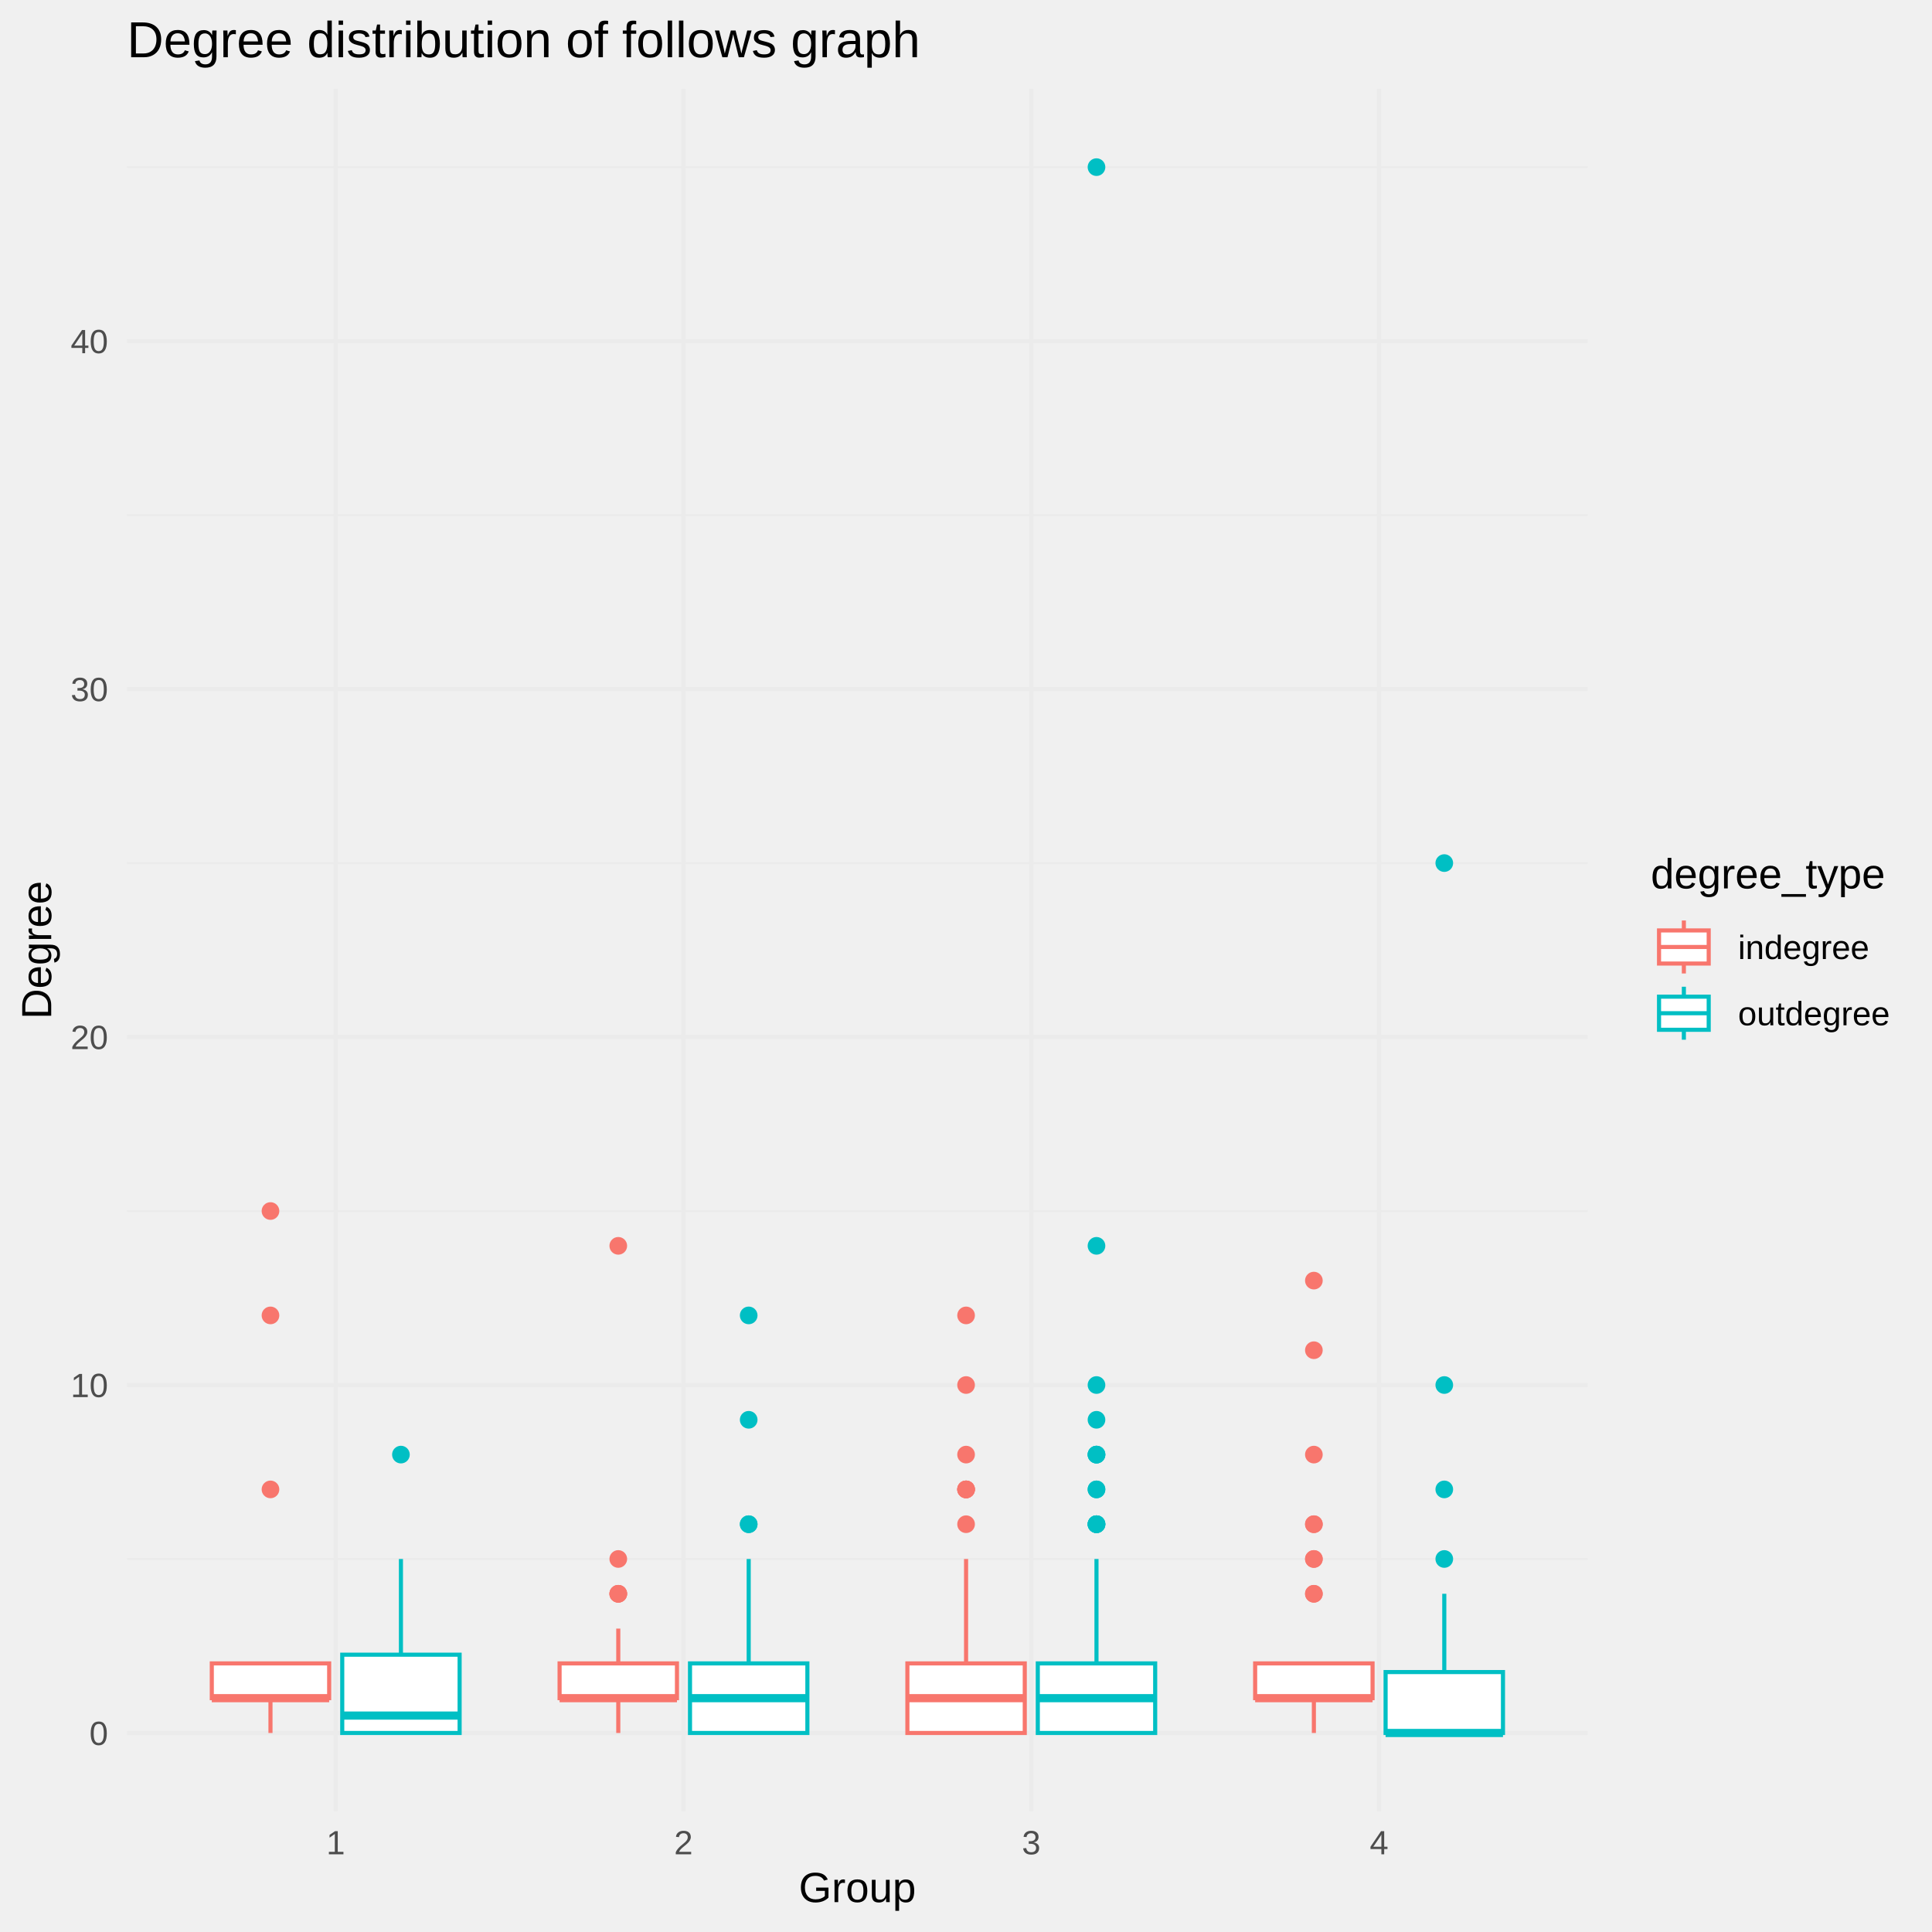
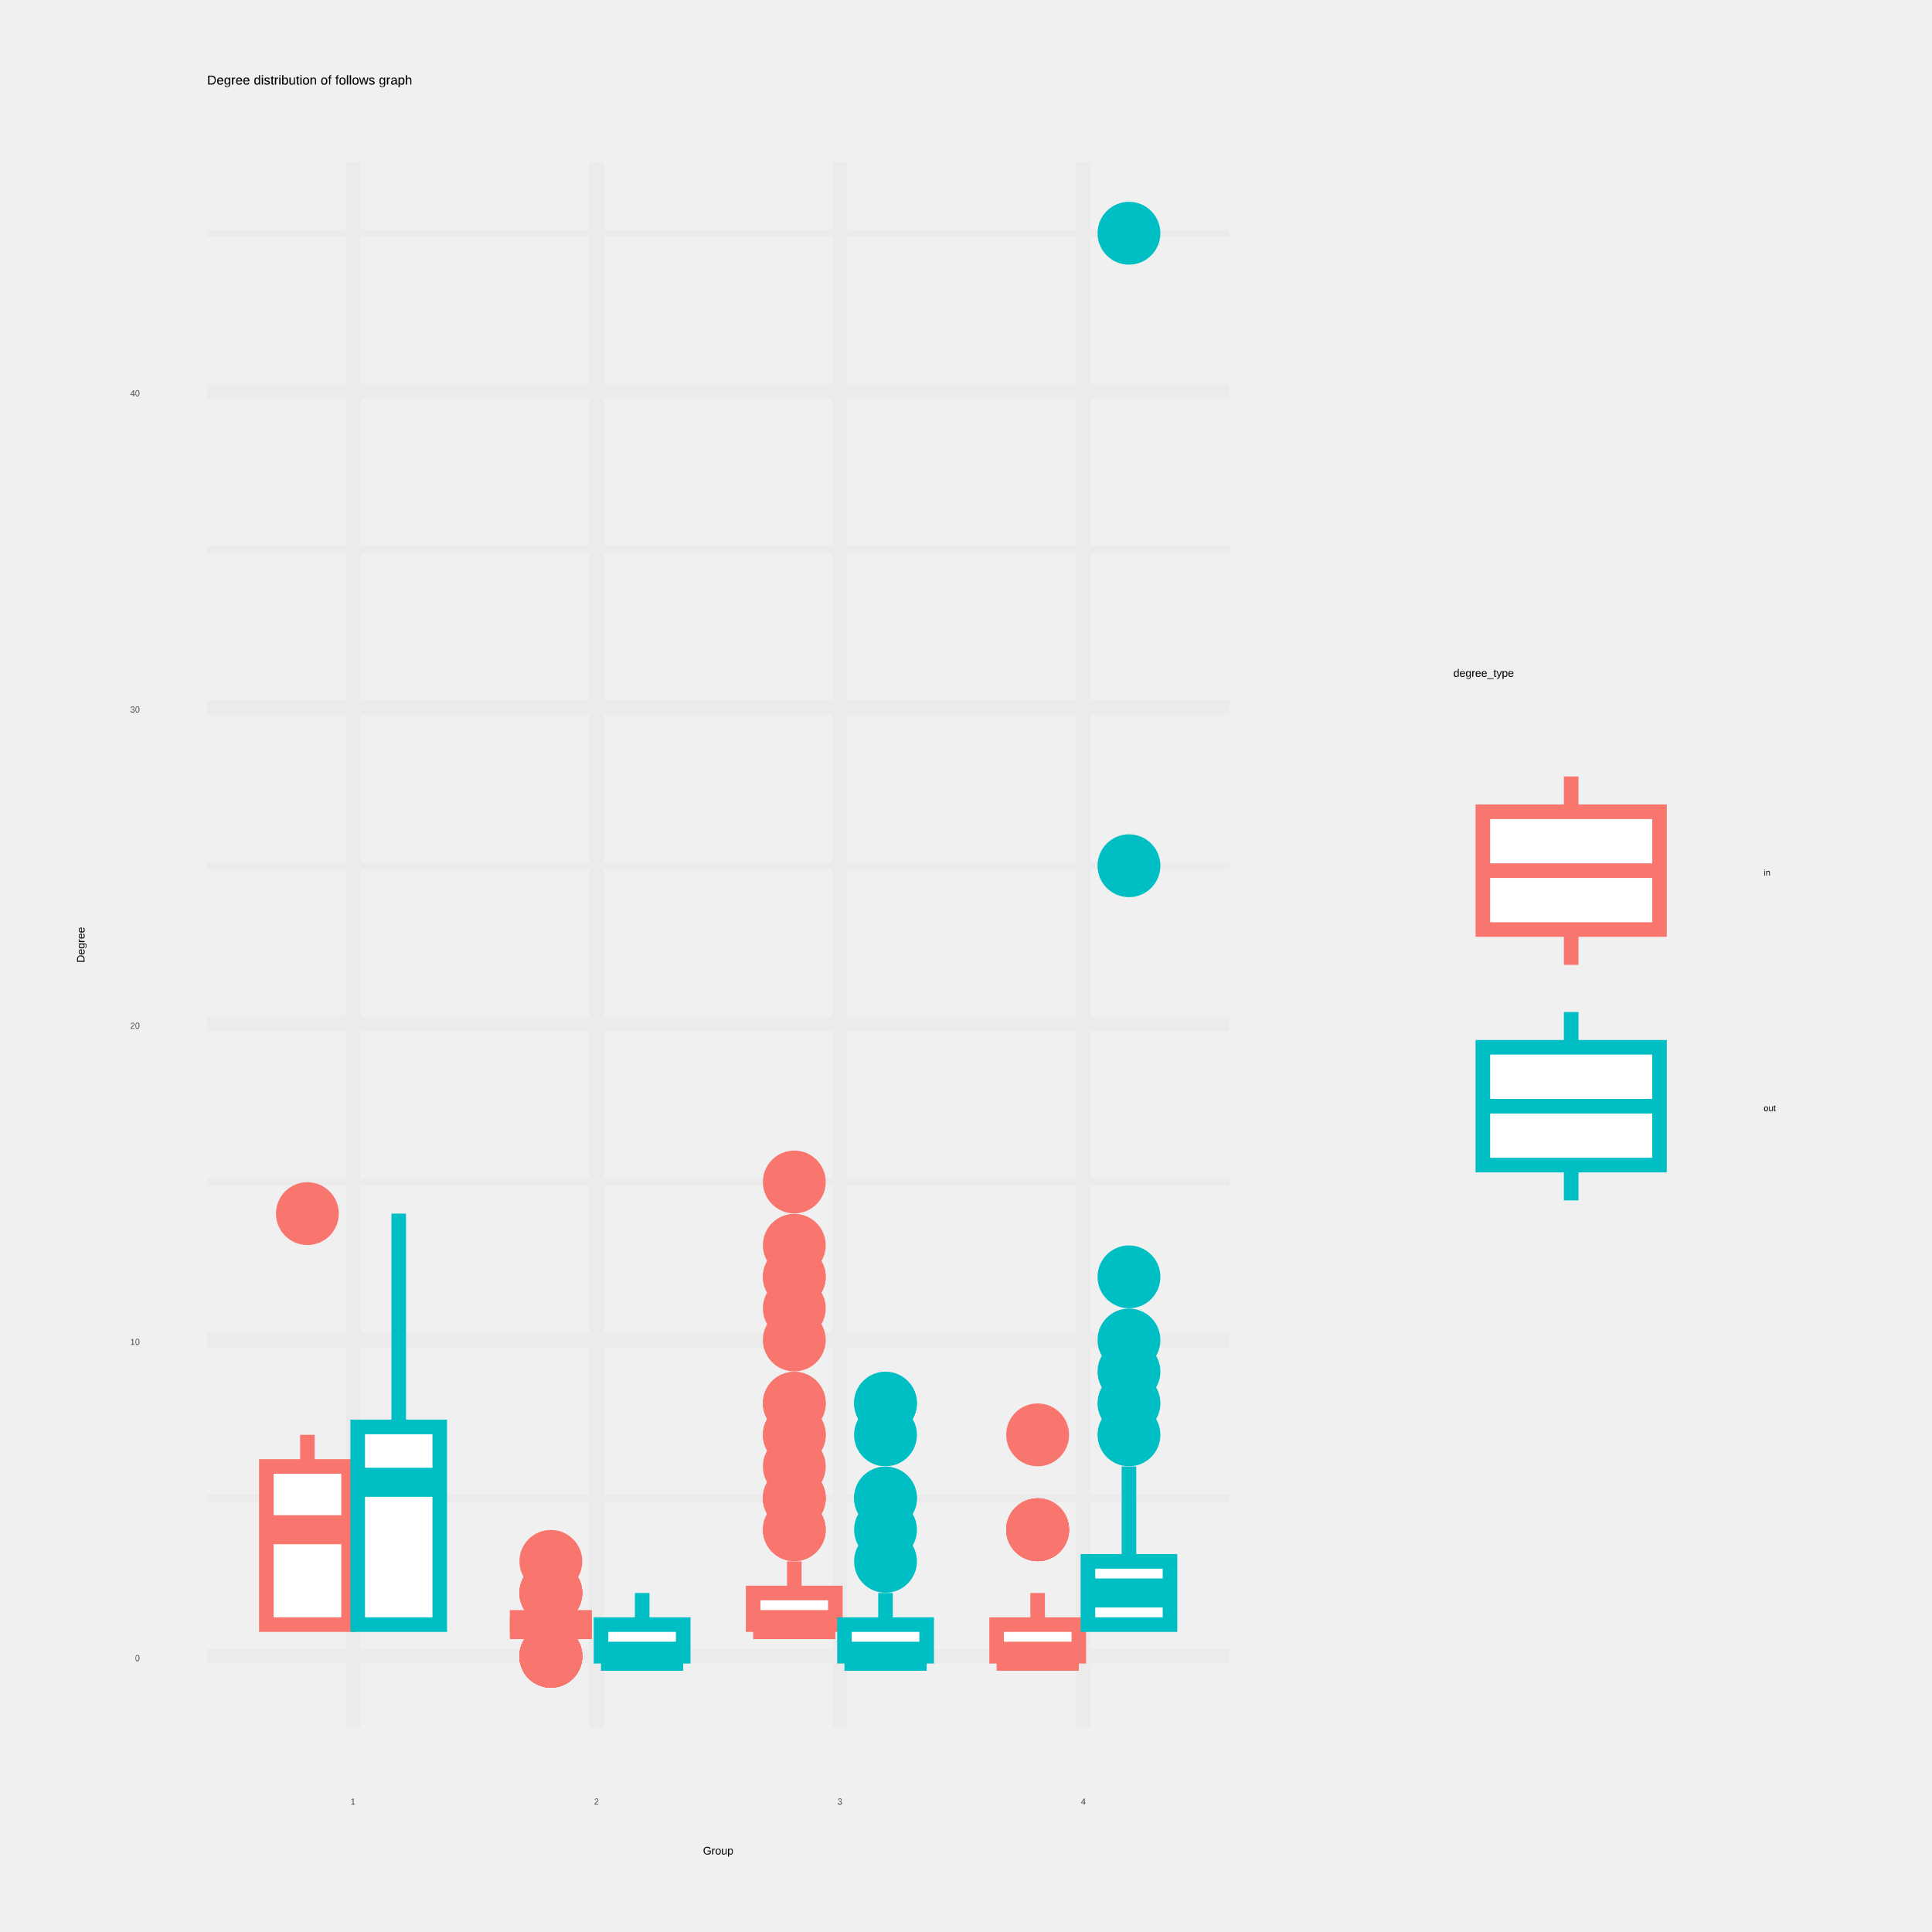
- <svg xmlns="http://www.w3.org/2000/svg" class="svglite" width="504.00pt" height="504.00pt" viewBox="0 0 504.00 504.00">
+ <svg xmlns="http://www.w3.org/2000/svg" class="svglite" width="141.73pt" height="141.73pt" viewBox="0 0 141.73 141.73">
  <defs>
    <style type="text/css">
    .svglite line, .svglite polyline, .svglite polygon, .svglite path, .svglite rect, .svglite circle {
      fill: none;
      stroke: #000000;
      stroke-linecap: round;
      stroke-linejoin: round;
      stroke-miterlimit: 10.00;
    }
    .svglite text {
      white-space: pre;
    }
  </style>
  </defs>
  <rect width="100%" height="100%" style="stroke: none; fill: none;" />
  <defs>
-     <clipPath id="cpMC4wMHw1MDQuMDB8MC4wMHw1MDQuMDA=">
-       <rect x="0.00" y="0.00" width="504.00" height="504.00" />
+     <clipPath id="cpMC4wMHwxNDEuNzN8MC4wMHwxNDEuNzM=">
+       <rect x="0.00" y="0.00" width="141.73" height="141.73" />
    </clipPath>
  </defs>
-   <g clip-path="url(#cpMC4wMHw1MDQuMDB8MC4wMHw1MDQuMDA=)">
+   <g clip-path="url(#cpMC4wMHwxNDEuNzN8MC4wMHwxNDEuNzM=)">
</g>
  <defs>
-     <clipPath id="cpMzMuMTR8NDE0LjE5fDIzLjE4fDQ3Mi41MA==">
-       <rect x="33.14" y="23.18" width="381.06" height="449.33" />
+     <clipPath id="cpMTUuMTl8OTAuMTl8MTEuODl8MTI2Ljcy">
+       <rect x="15.19" y="11.89" width="75.00" height="114.84" />
    </clipPath>
  </defs>
-   <g clip-path="url(#cpMzMuMTR8NDE0LjE5fDIzLjE4fDQ3Mi41MA==)">
-     <polyline points="33.14,406.69 414.19,406.69 " style="stroke-width: 0.53; stroke: #EBEBEB; stroke-linecap: butt;" />
-     <polyline points="33.14,315.92 414.19,315.92 " style="stroke-width: 0.53; stroke: #EBEBEB; stroke-linecap: butt;" />
-     <polyline points="33.14,225.15 414.19,225.15 " style="stroke-width: 0.53; stroke: #EBEBEB; stroke-linecap: butt;" />
-     <polyline points="33.14,134.37 414.19,134.37 " style="stroke-width: 0.53; stroke: #EBEBEB; stroke-linecap: butt;" />
-     <polyline points="33.14,43.60 414.19,43.60 " style="stroke-width: 0.53; stroke: #EBEBEB; stroke-linecap: butt;" />
-     <polyline points="33.14,452.08 414.19,452.08 " style="stroke-width: 1.07; stroke: #EBEBEB; stroke-linecap: butt;" />
-     <polyline points="33.14,361.31 414.19,361.31 " style="stroke-width: 1.07; stroke: #EBEBEB; stroke-linecap: butt;" />
-     <polyline points="33.14,270.53 414.19,270.53 " style="stroke-width: 1.07; stroke: #EBEBEB; stroke-linecap: butt;" />
-     <polyline points="33.14,179.76 414.19,179.76 " style="stroke-width: 1.07; stroke: #EBEBEB; stroke-linecap: butt;" />
-     <polyline points="33.14,88.99 414.19,88.99 " style="stroke-width: 1.07; stroke: #EBEBEB; stroke-linecap: butt;" />
-     <polyline points="87.57,472.50 87.57,23.18 " style="stroke-width: 1.07; stroke: #EBEBEB; stroke-linecap: butt;" />
-     <polyline points="178.30,472.50 178.30,23.18 " style="stroke-width: 1.07; stroke: #EBEBEB; stroke-linecap: butt;" />
-     <polyline points="269.03,472.50 269.03,23.18 " style="stroke-width: 1.07; stroke: #EBEBEB; stroke-linecap: butt;" />
-     <polyline points="359.76,472.50 359.76,23.18 " style="stroke-width: 1.07; stroke: #EBEBEB; stroke-linecap: butt;" />
-     <circle cx="70.56" cy="315.92" r="1.95" style="stroke-width: 0.71; stroke: #F8766D; fill: #F8766D;" />
-     <circle cx="70.56" cy="388.54" r="1.95" style="stroke-width: 0.71; stroke: #F8766D; fill: #F8766D;" />
-     <circle cx="70.56" cy="343.15" r="1.95" style="stroke-width: 0.71; stroke: #F8766D; fill: #F8766D;" />
-     <line x1="70.56" y1="433.93" x2="70.56" y2="433.93" style="stroke-width: 1.07; stroke: #F8766D; stroke-linecap: butt;" />
-     <line x1="70.56" y1="443.00" x2="70.56" y2="452.08" style="stroke-width: 1.07; stroke: #F8766D; stroke-linecap: butt;" />
-     <polygon points="55.25,433.93 55.25,443.00 85.87,443.00 85.87,433.93 55.25,433.93 " style="stroke-width: 1.07; stroke: #F8766D; stroke-linecap: butt; stroke-linejoin: miter; fill: #FFFFFF;" />
-     <line x1="55.25" y1="443.00" x2="85.87" y2="443.00" style="stroke-width: 2.13; stroke: #F8766D; stroke-linecap: butt; stroke-linejoin: miter;" />
-     <circle cx="104.59" cy="379.46" r="1.95" style="stroke-width: 0.71; stroke: #00BFC4; fill: #00BFC4;" />
-     <line x1="104.59" y1="431.66" x2="104.59" y2="406.69" style="stroke-width: 1.07; stroke: #00BFC4; stroke-linecap: butt;" />
-     <line x1="104.59" y1="452.08" x2="104.59" y2="452.08" style="stroke-width: 1.07; stroke: #00BFC4; stroke-linecap: butt;" />
-     <polygon points="89.28,431.66 89.28,452.08 119.90,452.08 119.90,431.66 89.28,431.66 " style="stroke-width: 1.07; stroke: #00BFC4; stroke-linecap: butt; stroke-linejoin: miter; fill: #FFFFFF;" />
-     <line x1="89.28" y1="447.54" x2="119.90" y2="447.54" style="stroke-width: 2.13; stroke: #00BFC4; stroke-linecap: butt; stroke-linejoin: miter;" />
-     <circle cx="161.29" cy="415.77" r="1.95" style="stroke-width: 0.71; stroke: #F8766D; fill: #F8766D;" />
-     <circle cx="161.29" cy="415.77" r="1.95" style="stroke-width: 0.71; stroke: #F8766D; fill: #F8766D;" />
-     <circle cx="161.29" cy="415.77" r="1.95" style="stroke-width: 0.71; stroke: #F8766D; fill: #F8766D;" />
-     <circle cx="161.29" cy="325.00" r="1.95" style="stroke-width: 0.71; stroke: #F8766D; fill: #F8766D;" />
-     <circle cx="161.29" cy="406.69" r="1.95" style="stroke-width: 0.71; stroke: #F8766D; fill: #F8766D;" />
-     <line x1="161.29" y1="433.93" x2="161.29" y2="424.85" style="stroke-width: 1.07; stroke: #F8766D; stroke-linecap: butt;" />
-     <line x1="161.29" y1="443.00" x2="161.29" y2="452.08" style="stroke-width: 1.07; stroke: #F8766D; stroke-linecap: butt;" />
-     <polygon points="145.98,433.93 145.98,443.00 176.60,443.00 176.60,433.93 145.98,433.93 " style="stroke-width: 1.07; stroke: #F8766D; stroke-linecap: butt; stroke-linejoin: miter; fill: #FFFFFF;" />
-     <line x1="145.98" y1="443.00" x2="176.60" y2="443.00" style="stroke-width: 2.13; stroke: #F8766D; stroke-linecap: butt; stroke-linejoin: miter;" />
-     <circle cx="195.31" cy="397.62" r="1.95" style="stroke-width: 0.71; stroke: #00BFC4; fill: #00BFC4;" />
-     <circle cx="195.31" cy="343.15" r="1.95" style="stroke-width: 0.71; stroke: #00BFC4; fill: #00BFC4;" />
-     <circle cx="195.31" cy="370.38" r="1.95" style="stroke-width: 0.71; stroke: #00BFC4; fill: #00BFC4;" />
-     <circle cx="195.31" cy="397.62" r="1.95" style="stroke-width: 0.71; stroke: #00BFC4; fill: #00BFC4;" />
-     <line x1="195.31" y1="433.93" x2="195.31" y2="406.69" style="stroke-width: 1.07; stroke: #00BFC4; stroke-linecap: butt;" />
-     <line x1="195.31" y1="452.08" x2="195.31" y2="452.08" style="stroke-width: 1.07; stroke: #00BFC4; stroke-linecap: butt;" />
-     <polygon points="180.00,433.93 180.00,452.08 210.62,452.08 210.62,433.93 180.00,433.93 " style="stroke-width: 1.07; stroke: #00BFC4; stroke-linecap: butt; stroke-linejoin: miter; fill: #FFFFFF;" />
-     <line x1="180.00" y1="443.00" x2="210.62" y2="443.00" style="stroke-width: 2.13; stroke: #00BFC4; stroke-linecap: butt; stroke-linejoin: miter;" />
-     <circle cx="252.02" cy="388.54" r="1.95" style="stroke-width: 0.71; stroke: #F8766D; fill: #F8766D;" />
-     <circle cx="252.02" cy="379.46" r="1.95" style="stroke-width: 0.71; stroke: #F8766D; fill: #F8766D;" />
-     <circle cx="252.02" cy="361.31" r="1.95" style="stroke-width: 0.71; stroke: #F8766D; fill: #F8766D;" />
-     <circle cx="252.02" cy="397.62" r="1.95" style="stroke-width: 0.71; stroke: #F8766D; fill: #F8766D;" />
-     <circle cx="252.02" cy="388.54" r="1.95" style="stroke-width: 0.71; stroke: #F8766D; fill: #F8766D;" />
-     <circle cx="252.02" cy="388.54" r="1.95" style="stroke-width: 0.71; stroke: #F8766D; fill: #F8766D;" />
-     <circle cx="252.02" cy="343.15" r="1.95" style="stroke-width: 0.71; stroke: #F8766D; fill: #F8766D;" />
-     <circle cx="252.02" cy="388.54" r="1.95" style="stroke-width: 0.71; stroke: #F8766D; fill: #F8766D;" />
-     <line x1="252.02" y1="433.93" x2="252.02" y2="406.69" style="stroke-width: 1.07; stroke: #F8766D; stroke-linecap: butt;" />
-     <line x1="252.02" y1="452.08" x2="252.02" y2="452.08" style="stroke-width: 1.07; stroke: #F8766D; stroke-linecap: butt;" />
-     <polygon points="236.71,433.93 236.71,452.08 267.33,452.08 267.33,433.93 236.71,433.93 " style="stroke-width: 1.07; stroke: #F8766D; stroke-linecap: butt; stroke-linejoin: miter; fill: #FFFFFF;" />
-     <line x1="236.71" y1="443.00" x2="267.33" y2="443.00" style="stroke-width: 2.13; stroke: #F8766D; stroke-linecap: butt; stroke-linejoin: miter;" />
-     <circle cx="286.04" cy="325.00" r="1.95" style="stroke-width: 0.71; stroke: #00BFC4; fill: #00BFC4;" />
-     <circle cx="286.04" cy="388.54" r="1.95" style="stroke-width: 0.71; stroke: #00BFC4; fill: #00BFC4;" />
-     <circle cx="286.04" cy="397.62" r="1.95" style="stroke-width: 0.71; stroke: #00BFC4; fill: #00BFC4;" />
-     <circle cx="286.04" cy="361.31" r="1.95" style="stroke-width: 0.71; stroke: #00BFC4; fill: #00BFC4;" />
-     <circle cx="286.04" cy="397.62" r="1.95" style="stroke-width: 0.71; stroke: #00BFC4; fill: #00BFC4;" />
-     <circle cx="286.04" cy="397.62" r="1.95" style="stroke-width: 0.71; stroke: #00BFC4; fill: #00BFC4;" />
-     <circle cx="286.04" cy="379.46" r="1.95" style="stroke-width: 0.71; stroke: #00BFC4; fill: #00BFC4;" />
-     <circle cx="286.04" cy="379.46" r="1.95" style="stroke-width: 0.71; stroke: #00BFC4; fill: #00BFC4;" />
-     <circle cx="286.04" cy="370.38" r="1.95" style="stroke-width: 0.71; stroke: #00BFC4; fill: #00BFC4;" />
-     <circle cx="286.04" cy="388.54" r="1.95" style="stroke-width: 0.71; stroke: #00BFC4; fill: #00BFC4;" />
-     <circle cx="286.04" cy="43.60" r="1.95" style="stroke-width: 0.71; stroke: #00BFC4; fill: #00BFC4;" />
-     <circle cx="286.04" cy="379.46" r="1.95" style="stroke-width: 0.71; stroke: #00BFC4; fill: #00BFC4;" />
-     <circle cx="286.04" cy="397.62" r="1.95" style="stroke-width: 0.71; stroke: #00BFC4; fill: #00BFC4;" />
-     <line x1="286.04" y1="433.93" x2="286.04" y2="406.69" style="stroke-width: 1.07; stroke: #00BFC4; stroke-linecap: butt;" />
-     <line x1="286.04" y1="452.08" x2="286.04" y2="452.08" style="stroke-width: 1.07; stroke: #00BFC4; stroke-linecap: butt;" />
-     <polygon points="270.73,433.93 270.73,452.08 301.35,452.08 301.35,433.93 270.73,433.93 " style="stroke-width: 1.07; stroke: #00BFC4; stroke-linecap: butt; stroke-linejoin: miter; fill: #FFFFFF;" />
-     <line x1="270.73" y1="443.00" x2="301.35" y2="443.00" style="stroke-width: 2.13; stroke: #00BFC4; stroke-linecap: butt; stroke-linejoin: miter;" />
-     <circle cx="342.75" cy="352.23" r="1.95" style="stroke-width: 0.71; stroke: #F8766D; fill: #F8766D;" />
-     <circle cx="342.75" cy="397.62" r="1.95" style="stroke-width: 0.71; stroke: #F8766D; fill: #F8766D;" />
-     <circle cx="342.75" cy="334.07" r="1.95" style="stroke-width: 0.71; stroke: #F8766D; fill: #F8766D;" />
-     <circle cx="342.75" cy="379.46" r="1.95" style="stroke-width: 0.71; stroke: #F8766D; fill: #F8766D;" />
-     <circle cx="342.75" cy="397.62" r="1.95" style="stroke-width: 0.71; stroke: #F8766D; fill: #F8766D;" />
-     <circle cx="342.75" cy="415.77" r="1.95" style="stroke-width: 0.71; stroke: #F8766D; fill: #F8766D;" />
-     <circle cx="342.75" cy="415.77" r="1.95" style="stroke-width: 0.71; stroke: #F8766D; fill: #F8766D;" />
-     <circle cx="342.75" cy="406.69" r="1.95" style="stroke-width: 0.71; stroke: #F8766D; fill: #F8766D;" />
-     <circle cx="342.75" cy="406.69" r="1.95" style="stroke-width: 0.71; stroke: #F8766D; fill: #F8766D;" />
-     <line x1="342.75" y1="433.93" x2="342.75" y2="433.93" style="stroke-width: 1.07; stroke: #F8766D; stroke-linecap: butt;" />
-     <line x1="342.75" y1="443.00" x2="342.75" y2="452.08" style="stroke-width: 1.07; stroke: #F8766D; stroke-linecap: butt;" />
-     <polygon points="327.43,433.93 327.43,443.00 358.06,443.00 358.06,433.93 327.43,433.93 " style="stroke-width: 1.07; stroke: #F8766D; stroke-linecap: butt; stroke-linejoin: miter; fill: #FFFFFF;" />
-     <line x1="327.43" y1="443.00" x2="358.06" y2="443.00" style="stroke-width: 2.13; stroke: #F8766D; stroke-linecap: butt; stroke-linejoin: miter;" />
-     <circle cx="376.77" cy="406.69" r="1.95" style="stroke-width: 0.71; stroke: #00BFC4; fill: #00BFC4;" />
-     <circle cx="376.77" cy="361.31" r="1.95" style="stroke-width: 0.71; stroke: #00BFC4; fill: #00BFC4;" />
-     <circle cx="376.77" cy="225.15" r="1.95" style="stroke-width: 0.71; stroke: #00BFC4; fill: #00BFC4;" />
-     <circle cx="376.77" cy="388.54" r="1.95" style="stroke-width: 0.71; stroke: #00BFC4; fill: #00BFC4;" />
-     <line x1="376.77" y1="436.19" x2="376.77" y2="415.77" style="stroke-width: 1.07; stroke: #00BFC4; stroke-linecap: butt;" />
-     <line x1="376.77" y1="452.08" x2="376.77" y2="452.08" style="stroke-width: 1.07; stroke: #00BFC4; stroke-linecap: butt;" />
-     <polygon points="361.46,436.19 361.46,452.08 392.08,452.08 392.08,436.19 361.46,436.19 " style="stroke-width: 1.07; stroke: #00BFC4; stroke-linecap: butt; stroke-linejoin: miter; fill: #FFFFFF;" />
-     <line x1="361.46" y1="452.08" x2="392.08" y2="452.08" style="stroke-width: 2.13; stroke: #00BFC4; stroke-linecap: butt; stroke-linejoin: miter;" />
+   <g clip-path="url(#cpMTUuMTl8OTAuMTl8MTEuODl8MTI2Ljcy)">
+     <polyline points="15.19,109.90 90.19,109.90 " style="stroke-width: 0.53; stroke: #EBEBEB; stroke-linecap: butt;" />
+     <polyline points="15.19,86.71 90.19,86.71 " style="stroke-width: 0.53; stroke: #EBEBEB; stroke-linecap: butt;" />
+     <polyline points="15.19,63.51 90.19,63.51 " style="stroke-width: 0.53; stroke: #EBEBEB; stroke-linecap: butt;" />
+     <polyline points="15.19,40.31 90.19,40.31 " style="stroke-width: 0.53; stroke: #EBEBEB; stroke-linecap: butt;" />
+     <polyline points="15.19,17.11 90.19,17.11 " style="stroke-width: 0.53; stroke: #EBEBEB; stroke-linecap: butt;" />
+     <polyline points="15.19,121.50 90.19,121.50 " style="stroke-width: 1.07; stroke: #EBEBEB; stroke-linecap: butt;" />
+     <polyline points="15.19,98.30 90.19,98.30 " style="stroke-width: 1.07; stroke: #EBEBEB; stroke-linecap: butt;" />
+     <polyline points="15.19,75.11 90.19,75.11 " style="stroke-width: 1.07; stroke: #EBEBEB; stroke-linecap: butt;" />
+     <polyline points="15.19,51.91 90.19,51.91 " style="stroke-width: 1.07; stroke: #EBEBEB; stroke-linecap: butt;" />
+     <polyline points="15.19,28.71 90.19,28.71 " style="stroke-width: 1.07; stroke: #EBEBEB; stroke-linecap: butt;" />
+     <polyline points="25.90,126.72 25.90,11.89 " style="stroke-width: 1.07; stroke: #EBEBEB; stroke-linecap: butt;" />
+     <polyline points="43.76,126.72 43.76,11.89 " style="stroke-width: 1.07; stroke: #EBEBEB; stroke-linecap: butt;" />
+     <polyline points="61.62,126.72 61.62,11.89 " style="stroke-width: 1.07; stroke: #EBEBEB; stroke-linecap: butt;" />
+     <polyline points="79.47,126.72 79.47,11.89 " style="stroke-width: 1.07; stroke: #EBEBEB; stroke-linecap: butt;" />
+     <circle cx="22.55" cy="89.03" r="1.95" style="stroke-width: 0.71; stroke: #F8766D; fill: #F8766D;" />
+     <line x1="22.55" y1="107.58" x2="22.55" y2="105.26" style="stroke-width: 1.07; stroke: #F8766D; stroke-linecap: butt;" />
+     <line x1="22.55" y1="119.18" x2="22.55" y2="119.18" style="stroke-width: 1.07; stroke: #F8766D; stroke-linecap: butt;" />
+     <polygon points="19.54,107.58 19.54,119.18 25.57,119.18 25.57,107.58 19.54,107.58 " style="stroke-width: 1.07; stroke: #F8766D; stroke-linecap: butt; stroke-linejoin: miter; fill: #FFFFFF;" />
+     <line x1="19.54" y1="112.22" x2="25.57" y2="112.22" style="stroke-width: 2.13; stroke: #F8766D; stroke-linecap: butt; stroke-linejoin: miter;" />
+     <line x1="29.25" y1="104.68" x2="29.25" y2="89.03" style="stroke-width: 1.07; stroke: #00BFC4; stroke-linecap: butt;" />
+     <line x1="29.25" y1="119.18" x2="29.25" y2="119.18" style="stroke-width: 1.07; stroke: #00BFC4; stroke-linecap: butt;" />
+     <polygon points="26.24,104.68 26.24,119.18 32.26,119.18 32.26,104.68 26.24,104.68 " style="stroke-width: 1.07; stroke: #00BFC4; stroke-linecap: butt; stroke-linejoin: miter; fill: #FFFFFF;" />
+     <line x1="26.24" y1="108.74" x2="32.26" y2="108.74" style="stroke-width: 2.13; stroke: #00BFC4; stroke-linecap: butt; stroke-linejoin: miter;" />
+     <circle cx="40.41" cy="121.50" r="1.95" style="stroke-width: 0.71; stroke: #F8766D; fill: #F8766D;" />
+     <circle cx="40.41" cy="116.86" r="1.95" style="stroke-width: 0.71; stroke: #F8766D; fill: #F8766D;" />
+     <circle cx="40.41" cy="121.50" r="1.95" style="stroke-width: 0.71; stroke: #F8766D; fill: #F8766D;" />
+     <circle cx="40.41" cy="121.50" r="1.95" style="stroke-width: 0.71; stroke: #F8766D; fill: #F8766D;" />
+     <circle cx="40.41" cy="121.50" r="1.95" style="stroke-width: 0.71; stroke: #F8766D; fill: #F8766D;" />
+     <circle cx="40.41" cy="116.86" r="1.95" style="stroke-width: 0.71; stroke: #F8766D; fill: #F8766D;" />
+     <circle cx="40.41" cy="121.50" r="1.95" style="stroke-width: 0.71; stroke: #F8766D; fill: #F8766D;" />
+     <circle cx="40.41" cy="121.50" r="1.95" style="stroke-width: 0.71; stroke: #F8766D; fill: #F8766D;" />
+     <circle cx="40.41" cy="121.50" r="1.95" style="stroke-width: 0.71; stroke: #F8766D; fill: #F8766D;" />
+     <circle cx="40.41" cy="121.50" r="1.95" style="stroke-width: 0.71; stroke: #F8766D; fill: #F8766D;" />
+     <circle cx="40.41" cy="121.50" r="1.95" style="stroke-width: 0.71; stroke: #F8766D; fill: #F8766D;" />
+     <circle cx="40.41" cy="121.50" r="1.95" style="stroke-width: 0.71; stroke: #F8766D; fill: #F8766D;" />
+     <circle cx="40.41" cy="121.50" r="1.95" style="stroke-width: 0.71; stroke: #F8766D; fill: #F8766D;" />
+     <circle cx="40.41" cy="114.54" r="1.95" style="stroke-width: 0.71; stroke: #F8766D; fill: #F8766D;" />
+     <circle cx="40.41" cy="116.86" r="1.95" style="stroke-width: 0.71; stroke: #F8766D; fill: #F8766D;" />
+     <circle cx="40.41" cy="116.86" r="1.95" style="stroke-width: 0.71; stroke: #F8766D; fill: #F8766D;" />
+     <circle cx="40.41" cy="116.86" r="1.95" style="stroke-width: 0.71; stroke: #F8766D; fill: #F8766D;" />
+     <line x1="40.41" y1="119.18" x2="40.41" y2="119.18" style="stroke-width: 1.07; stroke: #F8766D; stroke-linecap: butt;" />
+     <line x1="40.41" y1="119.18" x2="40.41" y2="119.18" style="stroke-width: 1.07; stroke: #F8766D; stroke-linecap: butt;" />
+     <polygon points="37.40,119.18 37.40,119.18 43.42,119.18 43.42,119.18 37.40,119.18 " style="stroke-width: 1.07; stroke: #F8766D; stroke-linecap: butt; stroke-linejoin: miter; fill: #FFFFFF;" />
+     <line x1="37.40" y1="119.18" x2="43.42" y2="119.18" style="stroke-width: 2.13; stroke: #F8766D; stroke-linecap: butt; stroke-linejoin: miter;" />
+     <line x1="47.11" y1="119.18" x2="47.11" y2="116.86" style="stroke-width: 1.07; stroke: #00BFC4; stroke-linecap: butt;" />
+     <line x1="47.11" y1="121.50" x2="47.11" y2="121.50" style="stroke-width: 1.07; stroke: #00BFC4; stroke-linecap: butt;" />
+     <polygon points="44.09,119.18 44.09,121.50 50.12,121.50 50.12,119.18 44.09,119.18 " style="stroke-width: 1.07; stroke: #00BFC4; stroke-linecap: butt; stroke-linejoin: miter; fill: #FFFFFF;" />
+     <line x1="44.09" y1="121.50" x2="50.12" y2="121.50" style="stroke-width: 2.13; stroke: #00BFC4; stroke-linecap: butt; stroke-linejoin: miter;" />
+     <circle cx="58.27" cy="109.90" r="1.95" style="stroke-width: 0.71; stroke: #F8766D; fill: #F8766D;" />
+     <circle cx="58.27" cy="95.98" r="1.95" style="stroke-width: 0.71; stroke: #F8766D; fill: #F8766D;" />
+     <circle cx="58.27" cy="112.22" r="1.95" style="stroke-width: 0.71; stroke: #F8766D; fill: #F8766D;" />
+     <circle cx="58.27" cy="102.94" r="1.95" style="stroke-width: 0.71; stroke: #F8766D; fill: #F8766D;" />
+     <circle cx="58.27" cy="86.71" r="1.95" style="stroke-width: 0.71; stroke: #F8766D; fill: #F8766D;" />
+     <circle cx="58.27" cy="107.58" r="1.95" style="stroke-width: 0.71; stroke: #F8766D; fill: #F8766D;" />
+     <circle cx="58.27" cy="91.35" r="1.95" style="stroke-width: 0.71; stroke: #F8766D; fill: #F8766D;" />
+     <circle cx="58.27" cy="102.94" r="1.95" style="stroke-width: 0.71; stroke: #F8766D; fill: #F8766D;" />
+     <circle cx="58.27" cy="105.26" r="1.95" style="stroke-width: 0.71; stroke: #F8766D; fill: #F8766D;" />
+     <circle cx="58.27" cy="98.30" r="1.95" style="stroke-width: 0.71; stroke: #F8766D; fill: #F8766D;" />
+     <circle cx="58.27" cy="105.26" r="1.95" style="stroke-width: 0.71; stroke: #F8766D; fill: #F8766D;" />
+     <circle cx="58.27" cy="93.67" r="1.95" style="stroke-width: 0.71; stroke: #F8766D; fill: #F8766D;" />
+     <circle cx="58.27" cy="93.67" r="1.95" style="stroke-width: 0.71; stroke: #F8766D; fill: #F8766D;" />
+     <circle cx="58.27" cy="109.90" r="1.95" style="stroke-width: 0.71; stroke: #F8766D; fill: #F8766D;" />
+     <circle cx="58.27" cy="112.22" r="1.95" style="stroke-width: 0.71; stroke: #F8766D; fill: #F8766D;" />
+     <circle cx="58.27" cy="109.90" r="1.95" style="stroke-width: 0.71; stroke: #F8766D; fill: #F8766D;" />
+     <line x1="58.27" y1="116.86" x2="58.27" y2="114.54" style="stroke-width: 1.07; stroke: #F8766D; stroke-linecap: butt;" />
+     <line x1="58.27" y1="119.18" x2="58.27" y2="119.18" style="stroke-width: 1.07; stroke: #F8766D; stroke-linecap: butt;" />
+     <polygon points="55.25,116.86 55.25,119.18 61.28,119.18 61.28,116.86 55.25,116.86 " style="stroke-width: 1.07; stroke: #F8766D; stroke-linecap: butt; stroke-linejoin: miter; fill: #FFFFFF;" />
+     <line x1="55.25" y1="119.18" x2="61.28" y2="119.18" style="stroke-width: 2.13; stroke: #F8766D; stroke-linecap: butt; stroke-linejoin: miter;" />
+     <circle cx="64.96" cy="105.26" r="1.95" style="stroke-width: 0.71; stroke: #00BFC4; fill: #00BFC4;" />
+     <circle cx="64.96" cy="109.90" r="1.95" style="stroke-width: 0.71; stroke: #00BFC4; fill: #00BFC4;" />
+     <circle cx="64.96" cy="102.94" r="1.95" style="stroke-width: 0.71; stroke: #00BFC4; fill: #00BFC4;" />
+     <circle cx="64.96" cy="112.22" r="1.95" style="stroke-width: 0.71; stroke: #00BFC4; fill: #00BFC4;" />
+     <circle cx="64.96" cy="109.90" r="1.95" style="stroke-width: 0.71; stroke: #00BFC4; fill: #00BFC4;" />
+     <circle cx="64.96" cy="102.94" r="1.95" style="stroke-width: 0.71; stroke: #00BFC4; fill: #00BFC4;" />
+     <circle cx="64.96" cy="114.54" r="1.95" style="stroke-width: 0.71; stroke: #00BFC4; fill: #00BFC4;" />
+     <line x1="64.96" y1="119.18" x2="64.96" y2="116.86" style="stroke-width: 1.07; stroke: #00BFC4; stroke-linecap: butt;" />
+     <line x1="64.96" y1="121.50" x2="64.96" y2="121.50" style="stroke-width: 1.07; stroke: #00BFC4; stroke-linecap: butt;" />
+     <polygon points="61.95,119.18 61.95,121.50 67.98,121.50 67.98,119.18 61.95,119.18 " style="stroke-width: 1.07; stroke: #00BFC4; stroke-linecap: butt; stroke-linejoin: miter; fill: #FFFFFF;" />
+     <line x1="61.95" y1="121.50" x2="67.98" y2="121.50" style="stroke-width: 2.13; stroke: #00BFC4; stroke-linecap: butt; stroke-linejoin: miter;" />
+     <circle cx="76.12" cy="112.22" r="1.95" style="stroke-width: 0.71; stroke: #F8766D; fill: #F8766D;" />
+     <circle cx="76.12" cy="112.22" r="1.95" style="stroke-width: 0.71; stroke: #F8766D; fill: #F8766D;" />
+     <circle cx="76.12" cy="112.22" r="1.95" style="stroke-width: 0.71; stroke: #F8766D; fill: #F8766D;" />
+     <circle cx="76.12" cy="105.26" r="1.95" style="stroke-width: 0.71; stroke: #F8766D; fill: #F8766D;" />
+     <circle cx="76.12" cy="112.22" r="1.95" style="stroke-width: 0.71; stroke: #F8766D; fill: #F8766D;" />
+     <circle cx="76.12" cy="112.22" r="1.95" style="stroke-width: 0.71; stroke: #F8766D; fill: #F8766D;" />
+     <line x1="76.12" y1="119.18" x2="76.12" y2="116.86" style="stroke-width: 1.07; stroke: #F8766D; stroke-linecap: butt;" />
+     <line x1="76.12" y1="121.50" x2="76.12" y2="121.50" style="stroke-width: 1.07; stroke: #F8766D; stroke-linecap: butt;" />
+     <polygon points="73.11,119.18 73.11,121.50 79.14,121.50 79.14,119.18 73.11,119.18 " style="stroke-width: 1.07; stroke: #F8766D; stroke-linecap: butt; stroke-linejoin: miter; fill: #FFFFFF;" />
+     <line x1="73.11" y1="121.50" x2="79.14" y2="121.50" style="stroke-width: 2.13; stroke: #F8766D; stroke-linecap: butt; stroke-linejoin: miter;" />
+     <circle cx="82.82" cy="98.30" r="1.95" style="stroke-width: 0.71; stroke: #00BFC4; fill: #00BFC4;" />
+     <circle cx="82.82" cy="93.67" r="1.95" style="stroke-width: 0.71; stroke: #00BFC4; fill: #00BFC4;" />
+     <circle cx="82.82" cy="102.94" r="1.95" style="stroke-width: 0.71; stroke: #00BFC4; fill: #00BFC4;" />
+     <circle cx="82.82" cy="63.51" r="1.95" style="stroke-width: 0.71; stroke: #00BFC4; fill: #00BFC4;" />
+     <circle cx="82.82" cy="100.62" r="1.95" style="stroke-width: 0.71; stroke: #00BFC4; fill: #00BFC4;" />
+     <circle cx="82.82" cy="105.26" r="1.95" style="stroke-width: 0.71; stroke: #00BFC4; fill: #00BFC4;" />
+     <circle cx="82.82" cy="17.11" r="1.95" style="stroke-width: 0.71; stroke: #00BFC4; fill: #00BFC4;" />
+     <line x1="82.82" y1="114.54" x2="82.82" y2="107.58" style="stroke-width: 1.07; stroke: #00BFC4; stroke-linecap: butt;" />
+     <line x1="82.82" y1="119.18" x2="82.82" y2="119.18" style="stroke-width: 1.07; stroke: #00BFC4; stroke-linecap: butt;" />
+     <polygon points="79.81,114.54 79.81,119.18 85.83,119.18 85.83,114.54 79.81,114.54 " style="stroke-width: 1.07; stroke: #00BFC4; stroke-linecap: butt; stroke-linejoin: miter; fill: #FFFFFF;" />
+     <line x1="79.81" y1="116.86" x2="85.83" y2="116.86" style="stroke-width: 2.13; stroke: #00BFC4; stroke-linecap: butt; stroke-linejoin: miter;" />
  </g>
-   <g clip-path="url(#cpMC4wMHw1MDQuMDB8MC4wMHw1MDQuMDA=)">
-     <text x="28.21" y="455.23" text-anchor="end" style="font-size: 8.80px;fill: #4D4D4D; font-family: &quot;Arial&quot;;" textLength="4.90px" lengthAdjust="spacingAndGlyphs">0</text>
-     <text x="28.21" y="364.46" text-anchor="end" style="font-size: 8.80px;fill: #4D4D4D; font-family: &quot;Arial&quot;;" textLength="9.79px" lengthAdjust="spacingAndGlyphs">10</text>
-     <text x="28.21" y="273.68" text-anchor="end" style="font-size: 8.80px;fill: #4D4D4D; font-family: &quot;Arial&quot;;" textLength="9.79px" lengthAdjust="spacingAndGlyphs">20</text>
-     <text x="28.21" y="182.91" text-anchor="end" style="font-size: 8.80px;fill: #4D4D4D; font-family: &quot;Arial&quot;;" textLength="9.79px" lengthAdjust="spacingAndGlyphs">30</text>
-     <text x="28.21" y="92.14" text-anchor="end" style="font-size: 8.80px;fill: #4D4D4D; font-family: &quot;Arial&quot;;" textLength="9.79px" lengthAdjust="spacingAndGlyphs">40</text>
-     <text x="87.57" y="483.74" text-anchor="middle" style="font-size: 8.80px;fill: #4D4D4D; font-family: &quot;Arial&quot;;" textLength="4.90px" lengthAdjust="spacingAndGlyphs">1</text>
-     <text x="178.30" y="483.74" text-anchor="middle" style="font-size: 8.80px;fill: #4D4D4D; font-family: &quot;Arial&quot;;" textLength="4.90px" lengthAdjust="spacingAndGlyphs">2</text>
-     <text x="269.03" y="483.74" text-anchor="middle" style="font-size: 8.80px;fill: #4D4D4D; font-family: &quot;Arial&quot;;" textLength="4.90px" lengthAdjust="spacingAndGlyphs">3</text>
-     <text x="359.76" y="483.74" text-anchor="middle" style="font-size: 8.80px;fill: #4D4D4D; font-family: &quot;Arial&quot;;" textLength="4.90px" lengthAdjust="spacingAndGlyphs">4</text>
-     <text x="223.67" y="496.20" text-anchor="middle" style="font-size: 11.00px; font-family: &quot;Arial&quot;;" textLength="30.59px" lengthAdjust="spacingAndGlyphs">Group</text>
-     <text transform="translate(13.36,247.84) rotate(-90)" text-anchor="middle" style="font-size: 11.00px; font-family: &quot;Arial&quot;;" textLength="36.09px" lengthAdjust="spacingAndGlyphs">Degree</text>
-     <text x="430.63" y="231.76" style="font-size: 11.00px; font-family: &quot;Arial&quot;;" textLength="61.19px" lengthAdjust="spacingAndGlyphs">degree_type</text>
-     <polyline points="439.27,253.95 439.27,251.36 " style="stroke-width: 1.07; stroke: #F8766D; stroke-linecap: butt; stroke-linejoin: miter;" />
-     <polyline points="439.27,242.72 439.27,240.13 " style="stroke-width: 1.07; stroke: #F8766D; stroke-linecap: butt; stroke-linejoin: miter;" />
-     <rect x="432.79" y="242.72" width="12.96" height="8.64" style="stroke-width: 1.07; stroke: #F8766D; stroke-linecap: butt; stroke-linejoin: miter; fill: #FFFFFF;" />
-     <polyline points="432.79,247.04 445.75,247.04 " style="stroke-width: 1.07; stroke: #F8766D; stroke-linecap: butt; stroke-linejoin: miter;" />
-     <polyline points="439.27,271.23 439.27,268.64 " style="stroke-width: 1.07; stroke: #00BFC4; stroke-linecap: butt; stroke-linejoin: miter;" />
-     <polyline points="439.27,260.00 439.27,257.41 " style="stroke-width: 1.07; stroke: #00BFC4; stroke-linecap: butt; stroke-linejoin: miter;" />
-     <rect x="432.79" y="260.00" width="12.96" height="8.64" style="stroke-width: 1.07; stroke: #00BFC4; stroke-linecap: butt; stroke-linejoin: miter; fill: #FFFFFF;" />
-     <polyline points="432.79,264.32 445.75,264.32 " style="stroke-width: 1.07; stroke: #00BFC4; stroke-linecap: butt; stroke-linejoin: miter;" />
-     <text x="453.39" y="250.19" style="font-size: 8.80px; font-family: &quot;Arial&quot;;" textLength="34.26px" lengthAdjust="spacingAndGlyphs">indegree</text>
-     <text x="453.39" y="267.47" style="font-size: 8.80px; font-family: &quot;Arial&quot;;" textLength="39.65px" lengthAdjust="spacingAndGlyphs">outdegree</text>
-     <text x="33.14" y="14.93" style="font-size: 13.20px; font-family: &quot;Arial&quot;;" textLength="206.78px" lengthAdjust="spacingAndGlyphs">Degree distribution of follows graph</text>
+   <g clip-path="url(#cpMC4wMHwxNDEuNzN8MC4wMHwxNDEuNzM=)">
+     <text x="10.26" y="121.86" text-anchor="end" style="font-size: 0.64px;fill: #4D4D4D; font-family: &quot;Arial&quot;;" textLength="0.55px" lengthAdjust="spacingAndGlyphs">0</text>
+     <text x="10.26" y="98.66" text-anchor="end" style="font-size: 0.64px;fill: #4D4D4D; font-family: &quot;Arial&quot;;" textLength="1.11px" lengthAdjust="spacingAndGlyphs">10</text>
+     <text x="10.26" y="75.47" text-anchor="end" style="font-size: 0.64px;fill: #4D4D4D; font-family: &quot;Arial&quot;;" textLength="1.11px" lengthAdjust="spacingAndGlyphs">20</text>
+     <text x="10.26" y="52.27" text-anchor="end" style="font-size: 0.64px;fill: #4D4D4D; font-family: &quot;Arial&quot;;" textLength="1.11px" lengthAdjust="spacingAndGlyphs">30</text>
+     <text x="10.26" y="29.07" text-anchor="end" style="font-size: 0.64px;fill: #4D4D4D; font-family: &quot;Arial&quot;;" textLength="1.11px" lengthAdjust="spacingAndGlyphs">40</text>
+     <text x="25.90" y="132.38" text-anchor="middle" style="font-size: 0.64px;fill: #4D4D4D; font-family: &quot;Arial&quot;;" textLength="0.55px" lengthAdjust="spacingAndGlyphs">1</text>
+     <text x="43.76" y="132.38" text-anchor="middle" style="font-size: 0.64px;fill: #4D4D4D; font-family: &quot;Arial&quot;;" textLength="0.55px" lengthAdjust="spacingAndGlyphs">2</text>
+     <text x="61.62" y="132.38" text-anchor="middle" style="font-size: 0.64px;fill: #4D4D4D; font-family: &quot;Arial&quot;;" textLength="0.55px" lengthAdjust="spacingAndGlyphs">3</text>
+     <text x="79.47" y="132.38" text-anchor="middle" style="font-size: 0.64px;fill: #4D4D4D; font-family: &quot;Arial&quot;;" textLength="0.55px" lengthAdjust="spacingAndGlyphs">4</text>
+     <text x="52.69" y="136.04" text-anchor="middle" style="font-size: 0.80px; font-family: &quot;Arial&quot;;" textLength="2.77px" lengthAdjust="spacingAndGlyphs">Group</text>
+     <text transform="translate(6.20,69.31) rotate(-90)" text-anchor="middle" style="font-size: 0.80px; font-family: &quot;Arial&quot;;" textLength="3.27px" lengthAdjust="spacingAndGlyphs">Degree</text>
+     <text x="106.62" y="49.65" style="font-size: 0.80px; font-family: &quot;Arial&quot;;" textLength="5.55px" lengthAdjust="spacingAndGlyphs">degree_type</text>
+     <polyline points="115.26,70.78 115.26,68.19 " style="stroke-width: 1.07; stroke: #F8766D; stroke-linecap: butt; stroke-linejoin: miter;" />
+     <polyline points="115.26,59.55 115.26,56.96 " style="stroke-width: 1.07; stroke: #F8766D; stroke-linecap: butt; stroke-linejoin: miter;" />
+     <rect x="108.78" y="59.55" width="12.96" height="8.64" style="stroke-width: 1.07; stroke: #F8766D; stroke-linecap: butt; stroke-linejoin: miter; fill: #FFFFFF;" />
+     <polyline points="108.78,63.87 121.74,63.87 " style="stroke-width: 1.07; stroke: #F8766D; stroke-linecap: butt; stroke-linejoin: miter;" />
+     <polyline points="115.26,88.06 115.26,85.47 " style="stroke-width: 1.07; stroke: #00BFC4; stroke-linecap: butt; stroke-linejoin: miter;" />
+     <polyline points="115.26,76.83 115.26,74.24 " style="stroke-width: 1.07; stroke: #00BFC4; stroke-linecap: butt; stroke-linejoin: miter;" />
+     <rect x="108.78" y="76.83" width="12.96" height="8.64" style="stroke-width: 1.07; stroke: #00BFC4; stroke-linecap: butt; stroke-linejoin: miter; fill: #FFFFFF;" />
+     <polyline points="108.78,81.15 121.74,81.15 " style="stroke-width: 1.07; stroke: #00BFC4; stroke-linecap: butt; stroke-linejoin: miter;" />
+     <text x="129.38" y="64.23" style="font-size: 0.64px; font-family: &quot;Arial&quot;;" textLength="0.78px" lengthAdjust="spacingAndGlyphs">in</text>
+     <text x="129.38" y="81.51" style="font-size: 0.64px; font-family: &quot;Arial&quot;;" textLength="1.39px" lengthAdjust="spacingAndGlyphs">out</text>
+     <text x="15.19" y="6.20" style="font-size: 0.96px; font-family: &quot;Arial&quot;;" textLength="15.67px" lengthAdjust="spacingAndGlyphs">Degree distribution of follows graph</text>
  </g>
</svg>
